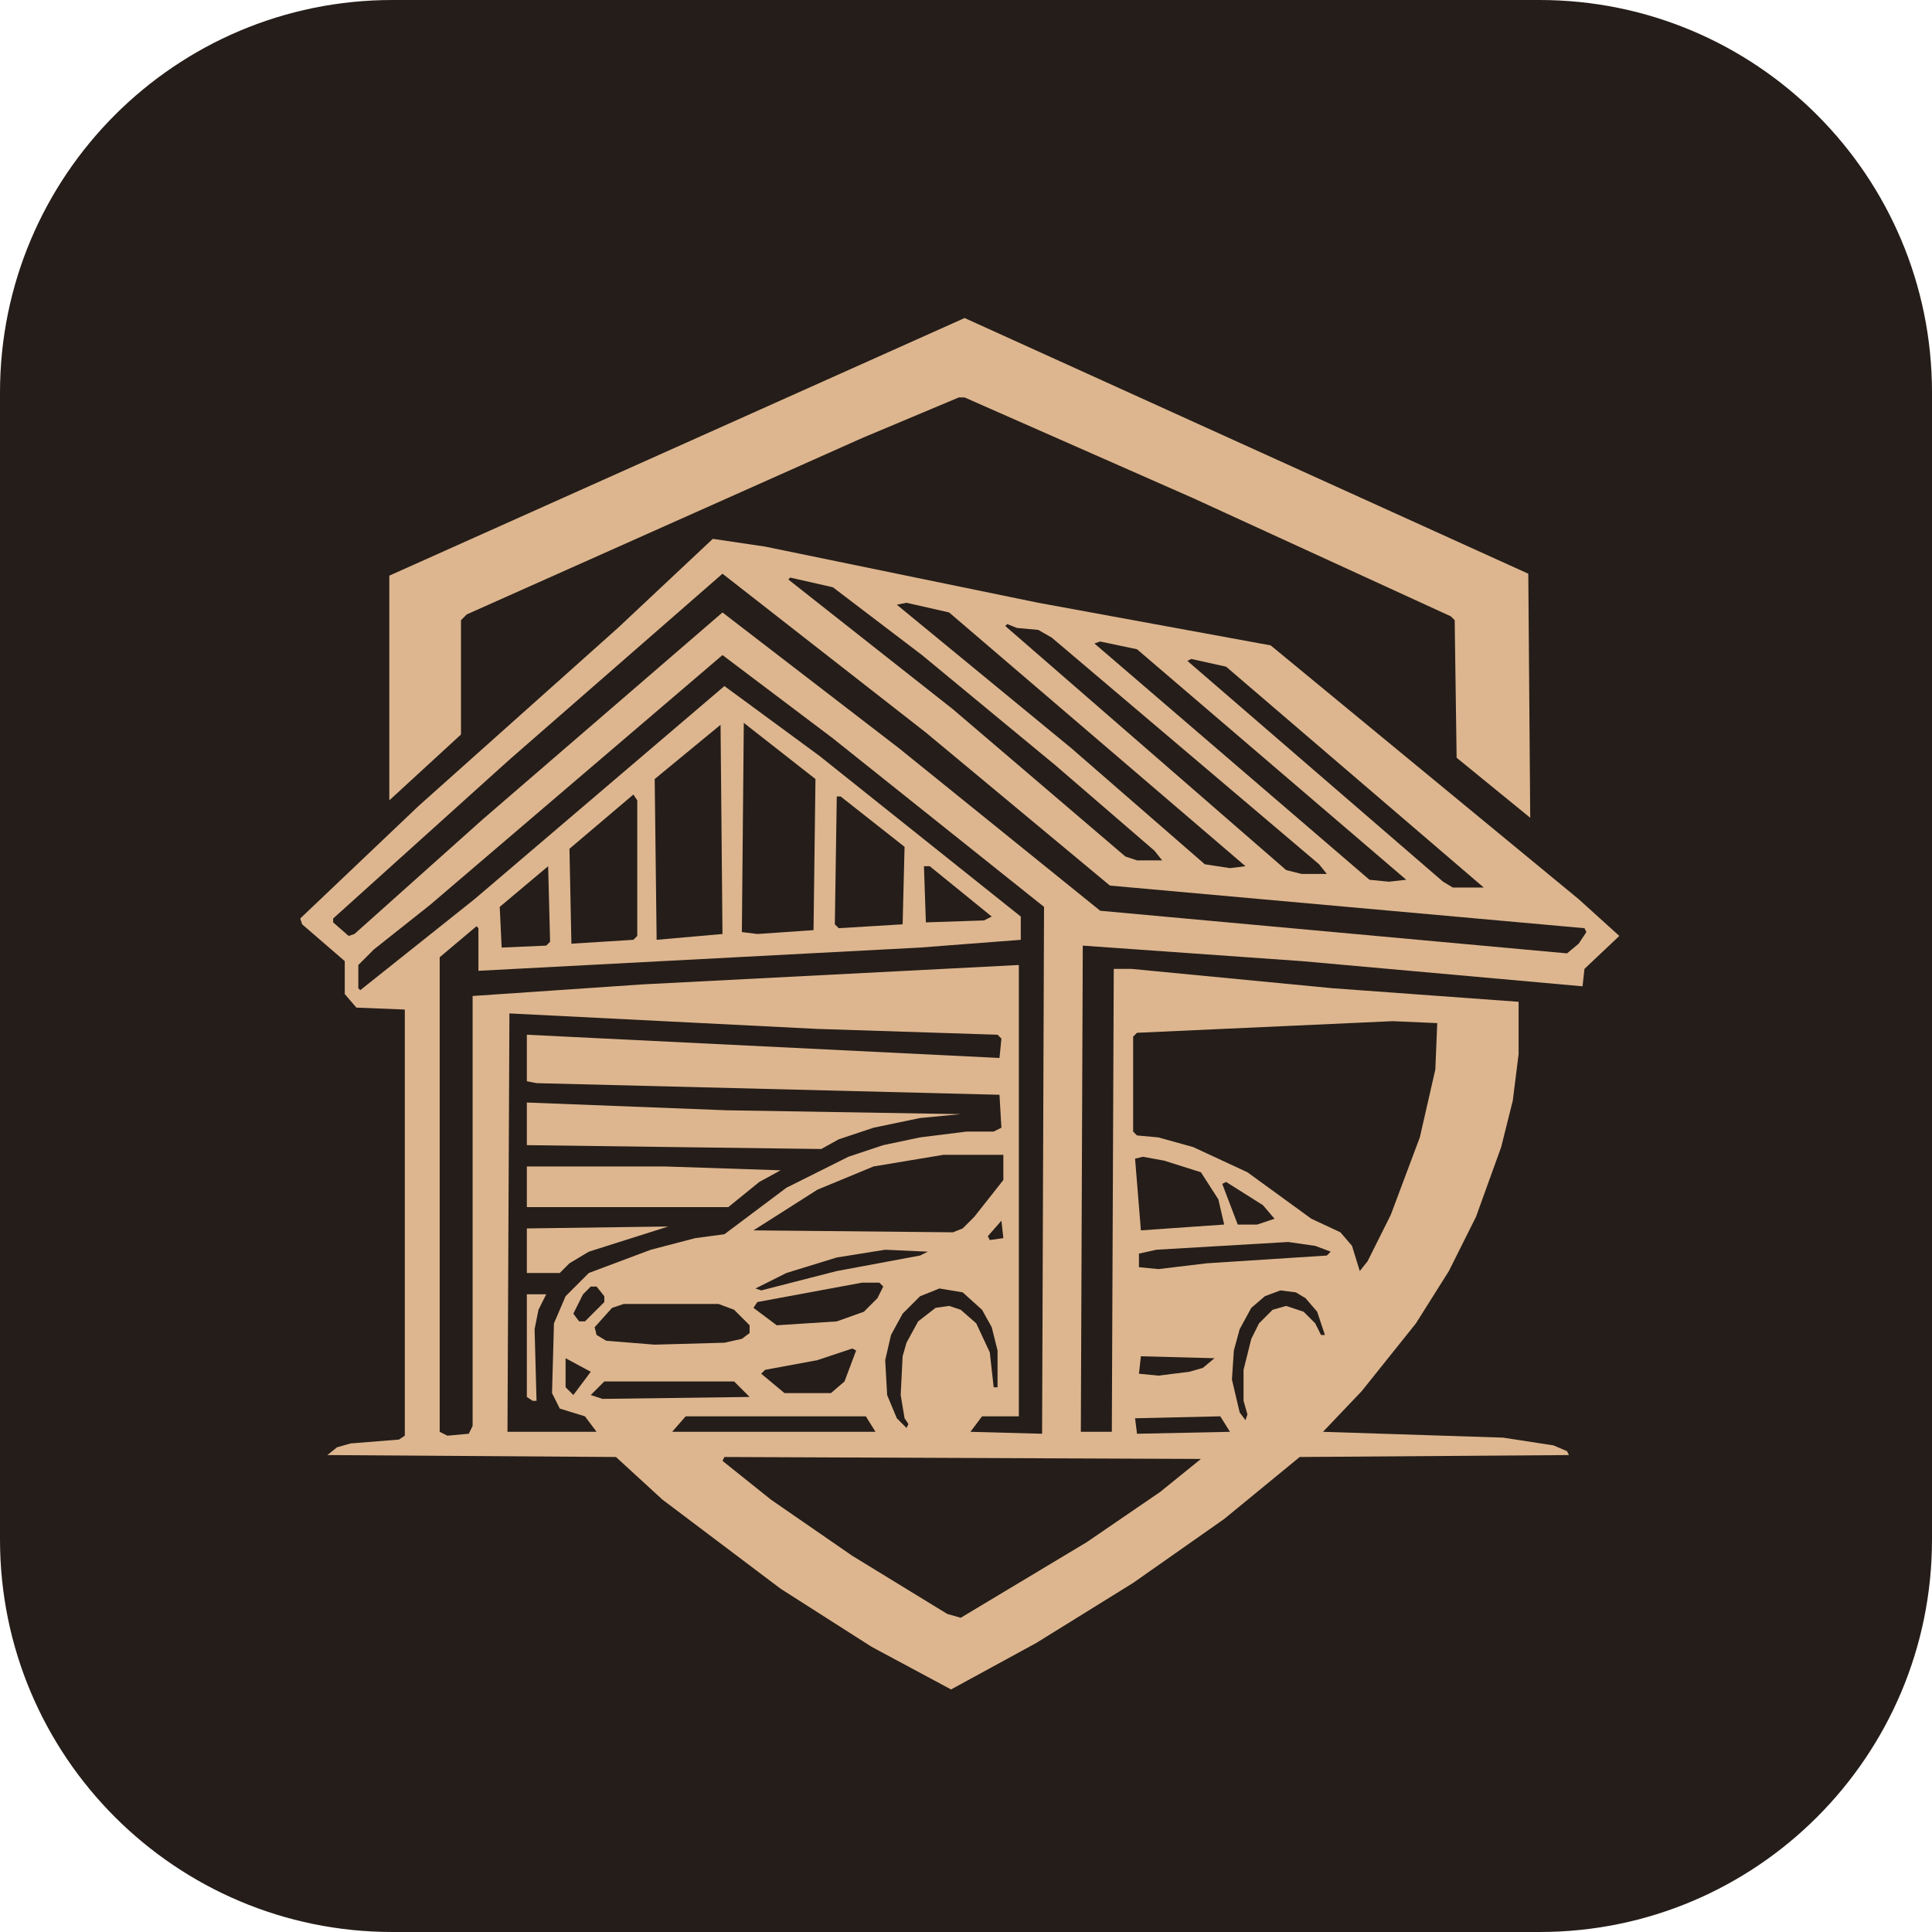
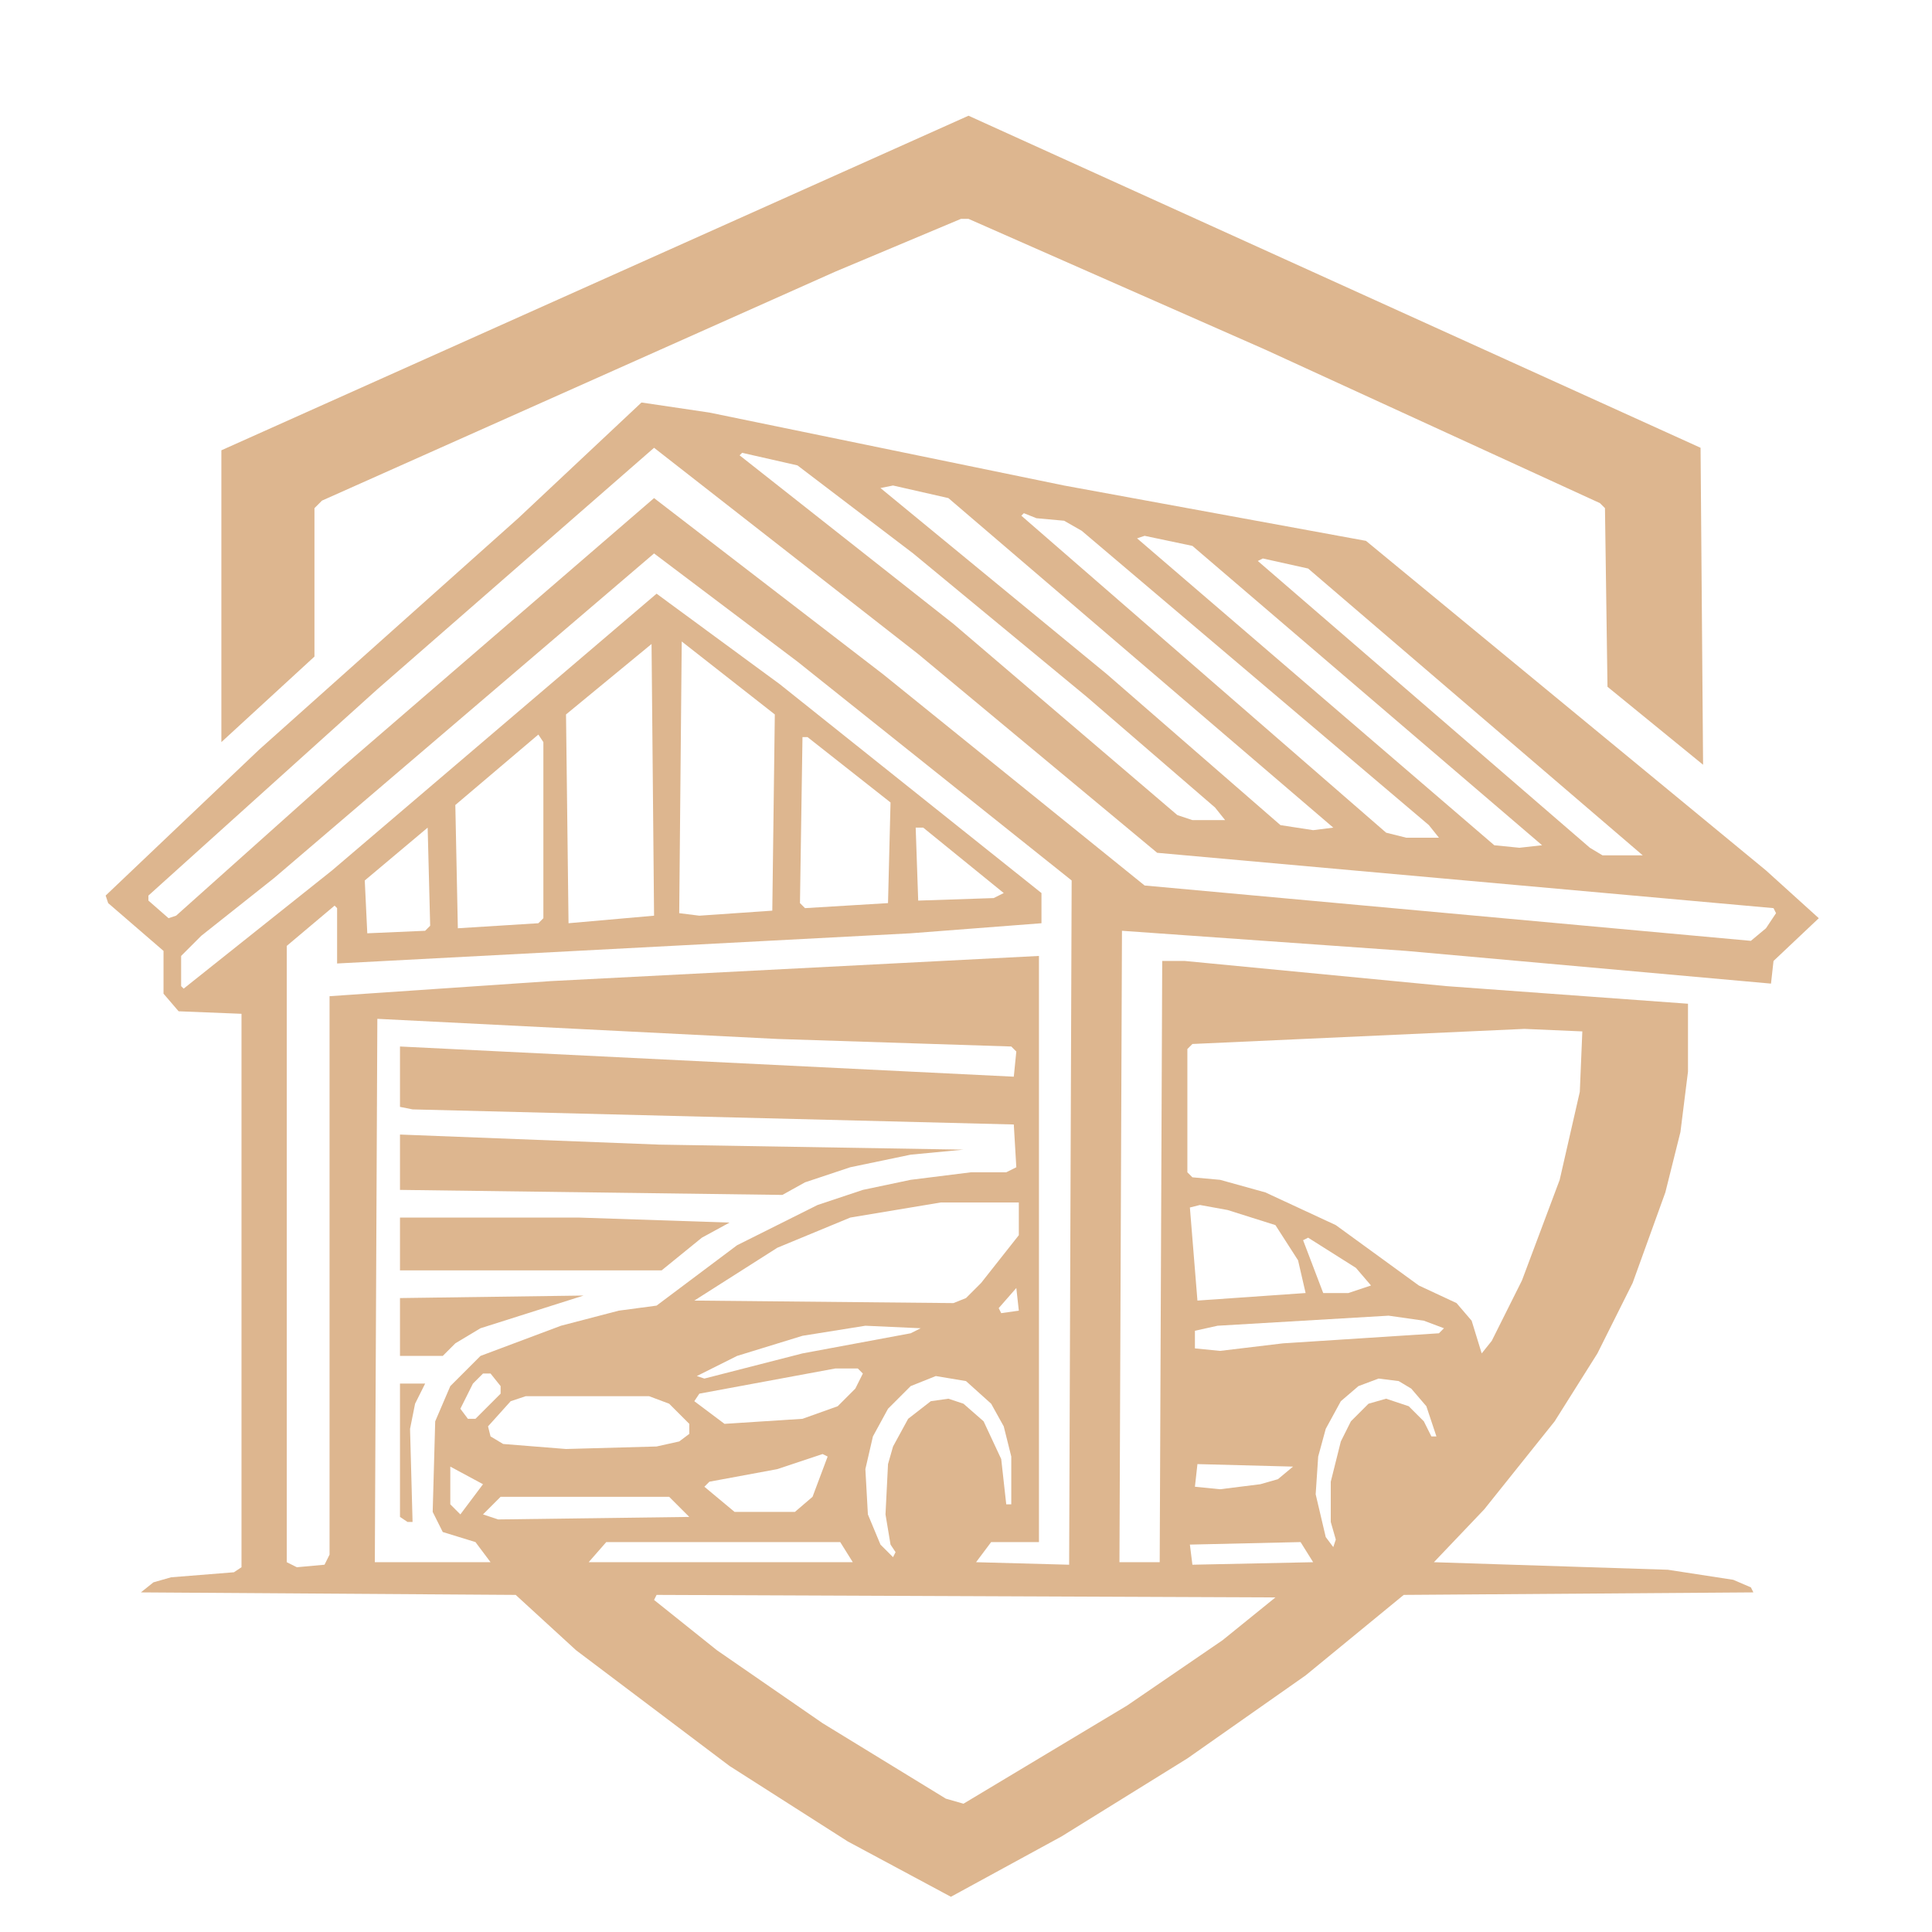
<svg xmlns="http://www.w3.org/2000/svg" viewBox="0 0 768 768">
-   <rect width="768" height="768" rx="156" fill="#251d19" />
-   <g transform="translate(87 91) scale(.77)">
-     <path fill="#DDB68F" fill-rule="evenodd" d="M42,356 43,359 65,378 65,395 71,402 96,403 96,623 93,625 68,627 61,629 56,633 205,634 229,656 290,702 337,732 378,754 422,730 472,699 519,666 558,634 697,633 696,631 689,628 663,624 570,621 590,600 618,565 635,538 649,510 662,474 668,450 671,426 671,399 575,392 471,382 462,382 461,621 445,621 446,370 559,378 704,391 705,382 723,365 702,346 543,215 423,193 282,164 255,160 206,206 103,298Z M260,636 261,634 507,635 486,652 448,678 383,717 376,715 327,685 285,656Z M473,614 517,613 522,621 474,622Z M234,621 241,613 334,613 339,621Z M192,602 199,595 266,595 274,603 198,604Z M179,583 192,590 183,602 179,598Z M475,591 476,582 514,583 508,588 501,590 485,592Z M329,579 323,595 316,601 292,601 280,591 282,589 309,584 327,578Z M194,567 203,557 209,555 258,555 266,558 274,566 274,570 270,573 261,575 225,576 200,574 195,571Z M556,549 561,552 567,559 571,571 569,571 566,565 560,559 551,556 544,558 537,565 533,573 529,589 529,605 531,612 530,615 527,611 523,594 524,579 527,568 533,557 540,551 548,548Z M384,549 394,558 399,567 402,579 402,598 400,598 398,580 391,565 383,558 377,556 370,557 361,564 355,575 353,582 352,602 354,614 356,617 355,619 350,614 345,602 344,584 347,571 353,560 362,551 372,547Z M195,546 199,551 199,554 189,564 186,564 183,560 188,550 192,546Z M343,546 340,552 333,559 319,564 288,566 276,557 278,554 332,544 341,544Z M366,528 362,530 319,538 280,548 277,547 293,539 319,531 344,527Z M574,528 572,530 510,534 485,537 475,536 475,529 484,527 552,523 566,525Z M404,512 405,521 398,522 397,520Z M518,493 520,492 539,504 545,511 536,514 526,514Z M473,480 477,479 488,481 507,487 516,501 519,514 476,517Z M405,478 405,491 390,510 384,516 379,518 276,517 309,496 338,484 374,478Z M629,410 628,434 620,469 605,509 593,533 589,538 585,525 579,518 564,511 531,487 503,474 485,469 474,468 472,466 472,417 474,415 606,409Z M149,621 150,405 309,413 402,416 404,418 403,428 159,416 159,440 164,441 403,447 404,464 400,466 386,466 362,469 343,473 325,479 293,495 261,519 246,521 223,527 191,539 179,551 173,565 172,601 176,609 189,613 195,621Z M169,550 159,550 159,603 162,605 164,605 163,568 165,558Z M232,515 159,516 159,539 176,539 181,534 191,528Z M159,505 263,505 279,492 290,486 230,484 159,484Z M159,473 311,475 320,470 338,464 362,459 383,457 262,455 159,451Z M170,329 171,368 169,370 146,371 145,350Z M364,329 367,329 399,355 395,357 365,358Z M319,293 321,293 354,319 353,359 320,361 318,359Z M214,292 216,295 216,365 214,367 182,369 181,320Z M259,256 260,364 226,367 225,284Z M271,255 308,284 307,362 278,364 270,363Z M500,223 502,222 520,226 653,340 637,340 632,337Z M260,220 317,263 426,350 425,622 388,621 394,613 413,613 413,380 219,390 131,396 131,618 129,622 118,623 114,621 114,376 133,360 134,361 134,383 362,371 414,367 414,355 310,272 261,236 132,346 73,393 72,392 72,380 80,372 109,349Z M452,214 455,213 474,217 613,336 604,337 594,336Z M406,205 407,204 412,206 423,207 430,211 568,328 572,333 559,333 551,331Z M350,194 355,193 377,198 530,329 522,330 509,328 440,268Z M294,181 295,180 317,185 363,220 432,277 483,321 487,326 474,326 468,324 379,248Z M59,356 150,274 260,178 365,260 460,339 705,361 706,363 702,369 696,374 455,352 351,268 260,198 136,305 70,364 67,365 59,358Z M88,179 88,295 125,261 125,202 128,199 332,108 382,87 385,87 503,139 636,200 638,202 639,273 677,304 676,178 385,46Z" />
-   </g>
+   <path fill="#DDB68F" fill-rule="evenodd" d="M42,356 43,359 65,378 65,395 71,402 96,403 96,623 93,625 68,627 61,629 56,633 205,634 229,656 290,702 337,732 378,754 422,730 472,699 519,666 558,634 697,633 696,631 689,628 663,624 570,621 590,600 618,565 635,538 649,510 662,474 668,450 671,426 671,399 575,392 471,382 462,382 461,621 445,621 446,370 559,378 704,391 705,382 723,365 702,346 543,215 423,193 282,164 255,160 206,206 103,298Z M260,636 261,634 507,635 486,652 448,678 383,717 376,715 327,685 285,656Z M473,614 517,613 522,621 474,622Z M234,621 241,613 334,613 339,621Z M192,602 199,595 266,595 274,603 198,604Z M179,583 192,590 183,602 179,598Z M475,591 476,582 514,583 508,588 501,590 485,592Z M329,579 323,595 316,601 292,601 280,591 282,589 309,584 327,578Z M194,567 203,557 209,555 258,555 266,558 274,566 274,570 270,573 261,575 225,576 200,574 195,571Z M556,549 561,552 567,559 571,571 569,571 566,565 560,559 551,556 544,558 537,565 533,573 529,589 529,605 531,612 530,615 527,611 523,594 524,579 527,568 533,557 540,551 548,548Z M384,549 394,558 399,567 402,579 402,598 400,598 398,580 391,565 383,558 377,556 370,557 361,564 355,575 353,582 352,602 354,614 356,617 355,619 350,614 345,602 344,584 347,571 353,560 362,551 372,547Z M195,546 199,551 199,554 189,564 186,564 183,560 188,550 192,546Z M343,546 340,552 333,559 319,564 288,566 276,557 278,554 332,544 341,544Z M366,528 362,530 319,538 280,548 277,547 293,539 319,531 344,527Z M574,528 572,530 510,534 485,537 475,536 475,529 484,527 552,523 566,525Z M404,512 405,521 398,522 397,520Z M518,493 520,492 539,504 545,511 536,514 526,514Z M473,480 477,479 488,481 507,487 516,501 519,514 476,517Z M405,478 405,491 390,510 384,516 379,518 276,517 309,496 338,484 374,478Z M629,410 628,434 620,469 605,509 593,533 589,538 585,525 579,518 564,511 531,487 503,474 485,469 474,468 472,466 472,417 474,415 606,409Z M149,621 150,405 309,413 402,416 404,418 403,428 159,416 159,440 164,441 403,447 404,464 400,466 386,466 362,469 343,473 325,479 293,495 261,519 246,521 223,527 191,539 179,551 173,565 172,601 176,609 189,613 195,621Z M169,550 159,550 159,603 162,605 164,605 163,568 165,558Z M232,515 159,516 159,539 176,539 181,534 191,528Z M159,505 263,505 279,492 290,486 230,484 159,484Z M159,473 311,475 320,470 338,464 362,459 383,457 262,455 159,451Z M170,329 171,368 169,370 146,371 145,350Z M364,329 367,329 399,355 395,357 365,358Z M319,293 321,293 354,319 353,359 320,361 318,359Z M214,292 216,295 216,365 214,367 182,369 181,320Z M259,256 260,364 226,367 225,284Z M271,255 308,284 307,362 278,364 270,363Z M500,223 502,222 520,226 653,340 637,340 632,337Z M260,220 317,263 426,350 425,622 388,621 394,613 413,613 413,380 219,390 131,396 131,618 129,622 118,623 114,621 114,376 133,360 134,361 134,383 362,371 414,367 414,355 310,272 261,236 132,346 73,393 72,392 72,380 80,372 109,349Z M452,214 455,213 474,217 613,336 604,337 594,336Z M406,205 407,204 412,206 423,207 430,211 568,328 572,333 559,333 551,331Z M350,194 355,193 377,198 530,329 522,330 509,328 440,268Z M294,181 295,180 317,185 363,220 432,277 483,321 487,326 474,326 468,324 379,248Z M59,356 150,274 260,178 365,260 460,339 705,361 706,363 702,369 696,374 455,352 351,268 260,198 136,305 70,364 67,365 59,358Z M88,179 88,295 125,261 125,202 128,199 332,108 382,87 385,87 503,139 636,200 638,202 639,273 677,304 676,178 385,46Z" />
</svg>
